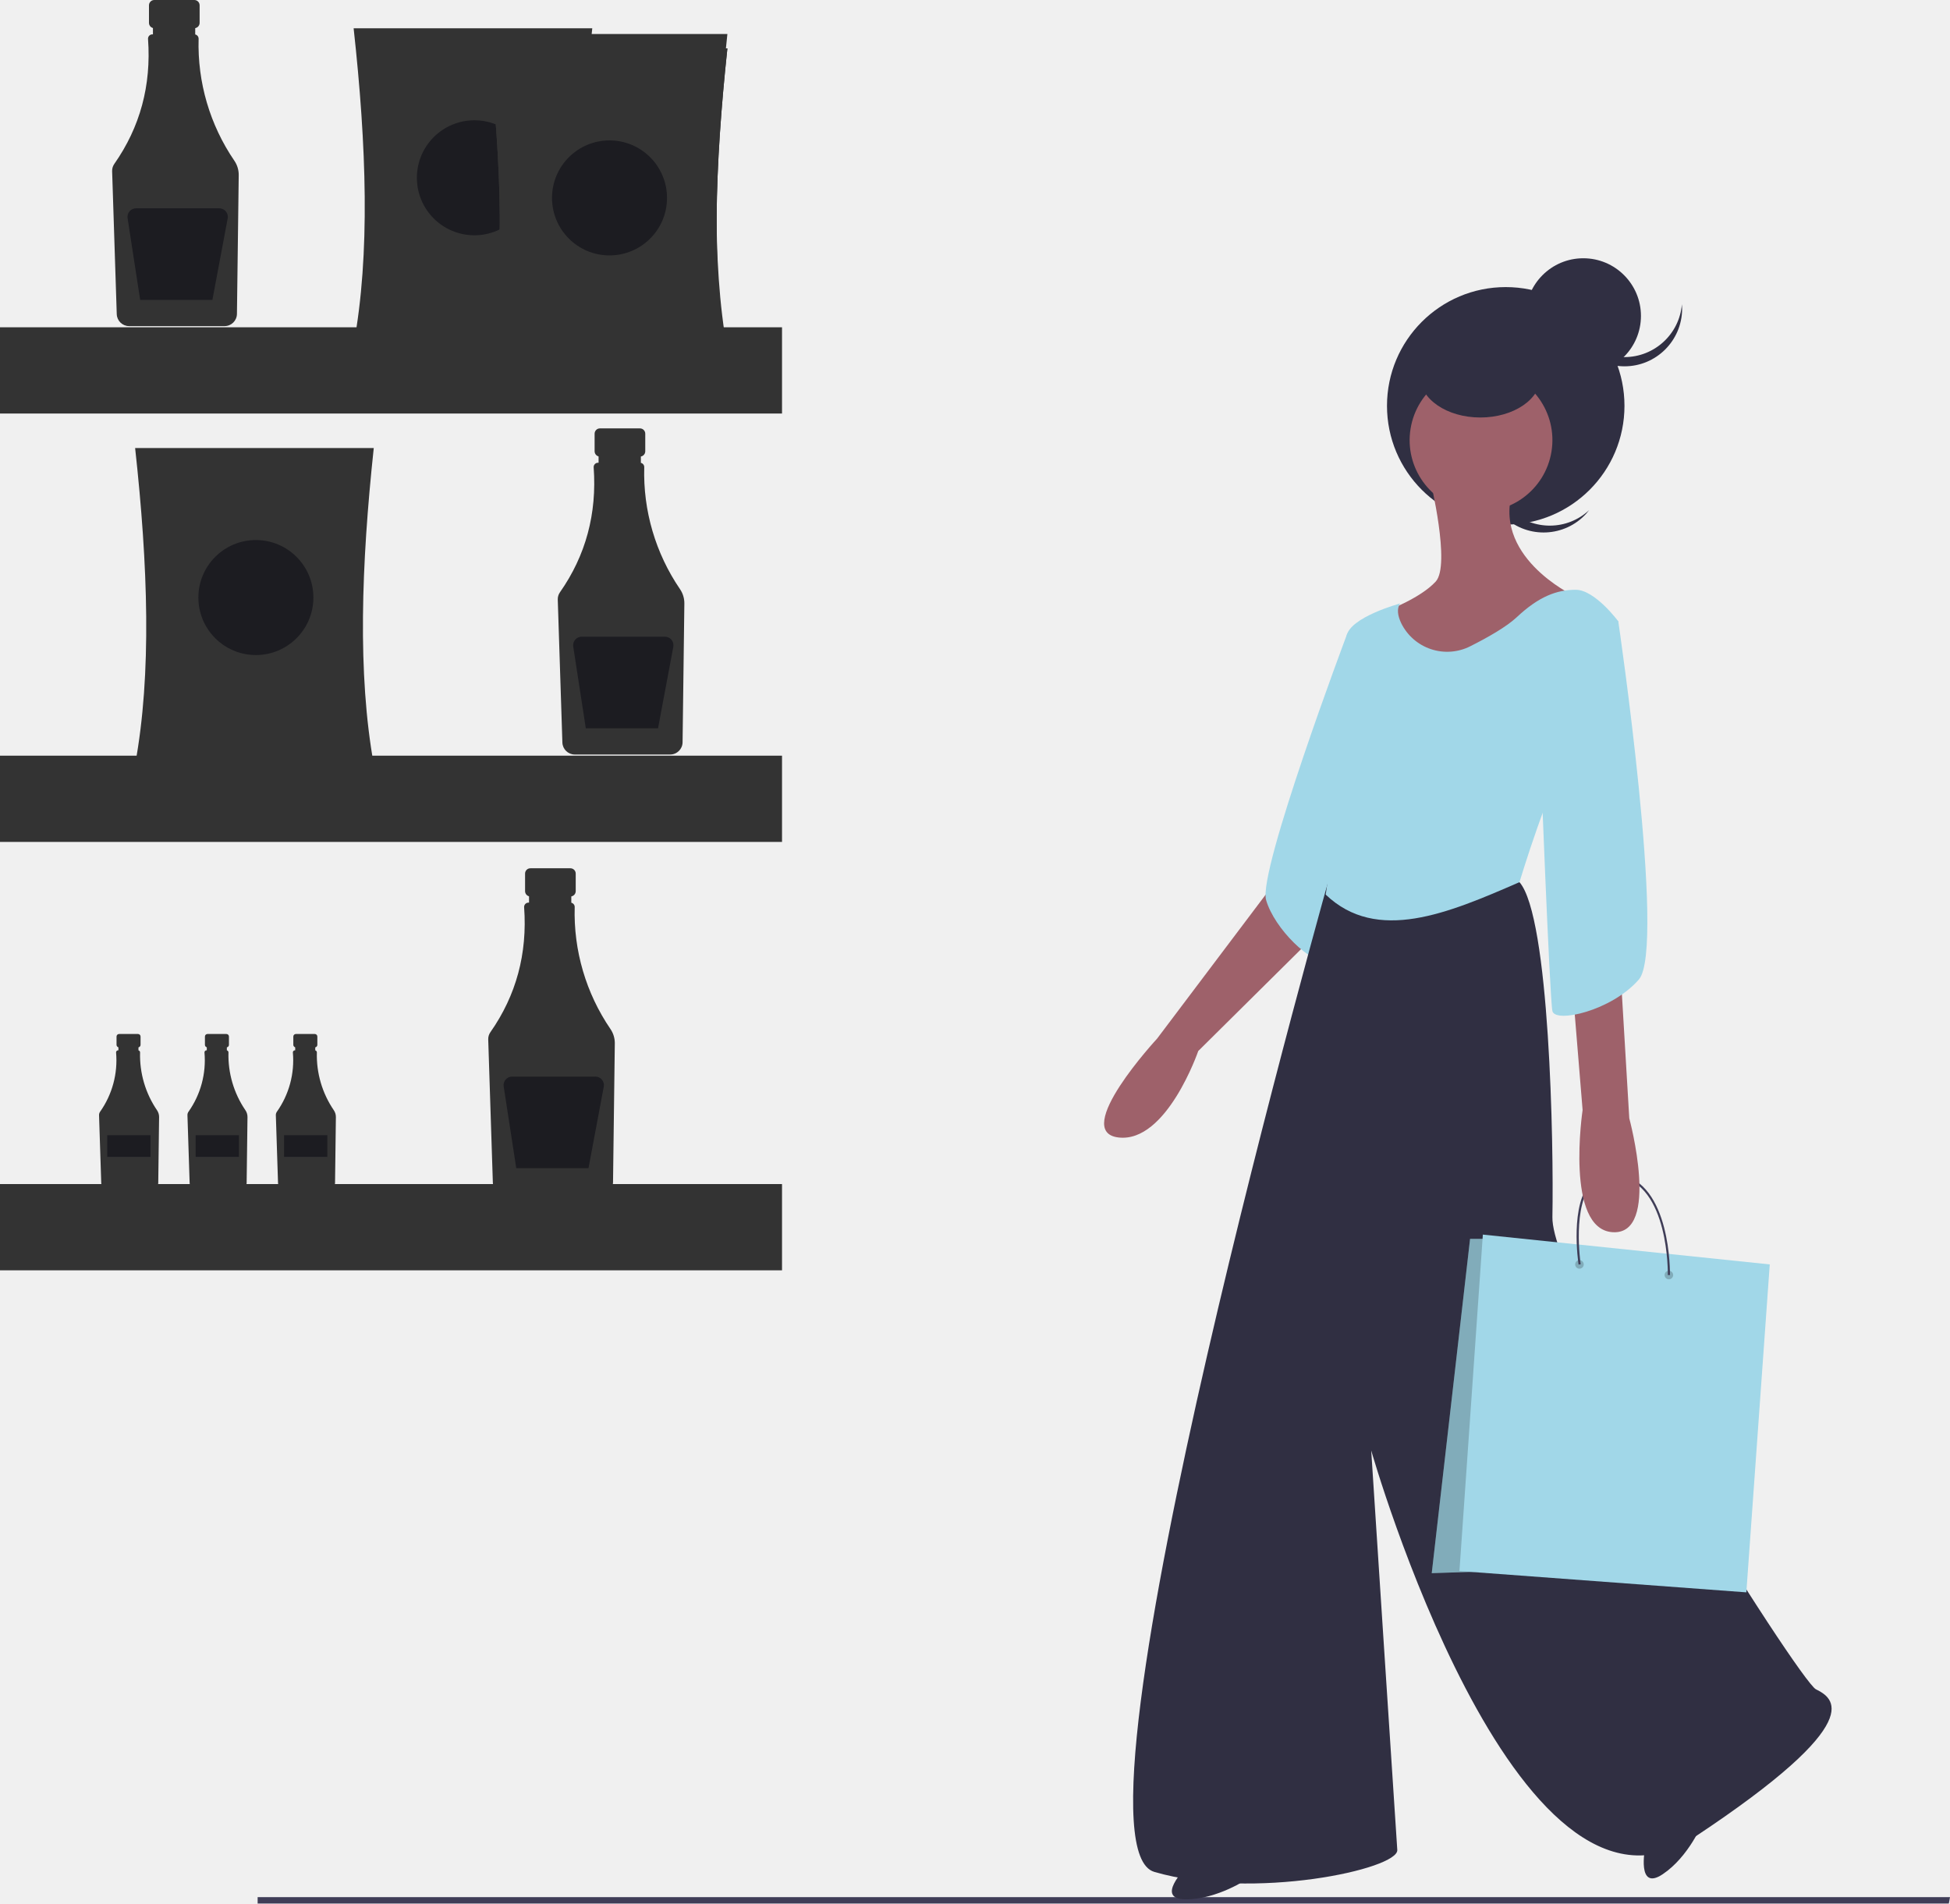
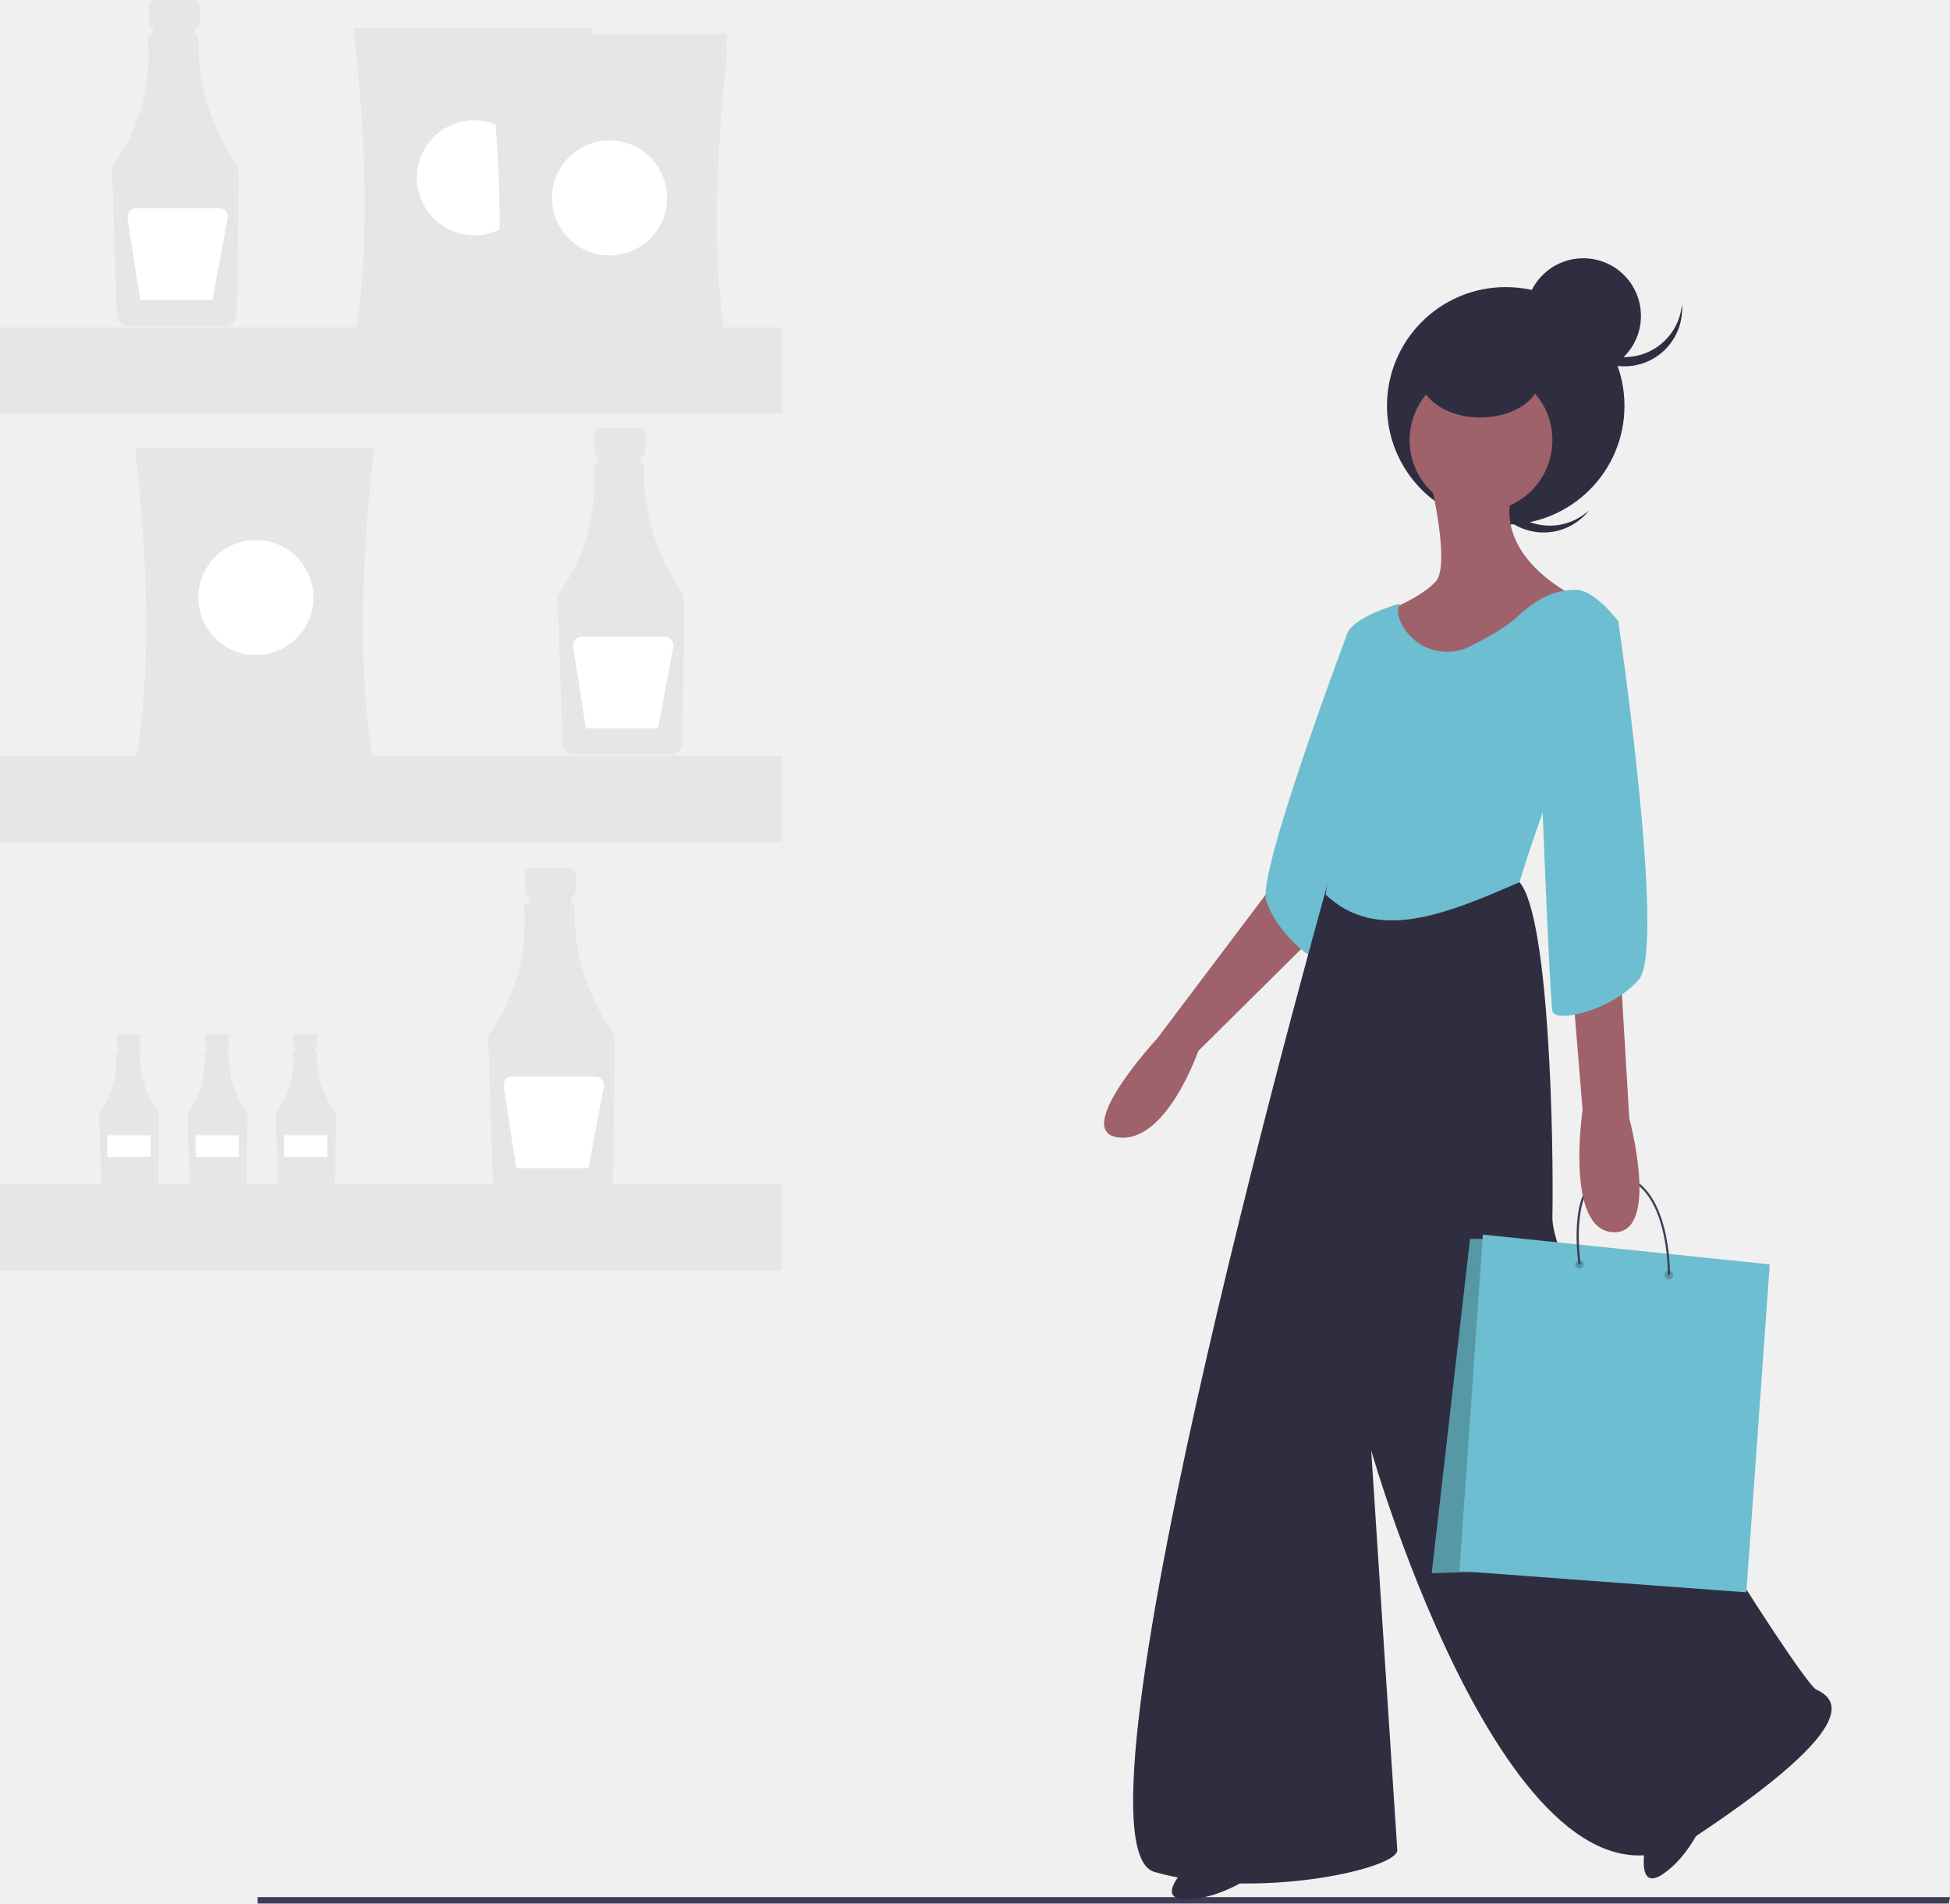
<svg xmlns="http://www.w3.org/2000/svg" width="661.93" height="646.154" viewBox="0 0 661.93 646.154" role="img" artist="Katerina Limpitsouni" source="https://undraw.co/">
-   <path d="M711.661,406.335l-6.989,16.309-42.869,56.848s-29.356,31.686-13.047,33.55,27.026-29.356,27.026-29.356l50.324-49.858,5.592-22.832Z" transform="translate(-269.0348 -126.9231)" fill="hsla(351,24%,50%,1)" />
-   <path d="M733.095,340.168l-6.754,1.891s-30.329,80.57-27.533,90.355,15.377,21.9,20.969,20.969S733.095,340.168,733.095,340.168Z" transform="translate(-269.0348 -126.9231)" fill="#a1d7e8" />
-   <path d="M827.473,754.22s-2.966,14.863,5.949,8.915,13.563-17.452,13.563-17.452Z" transform="translate(-269.0348 -126.9231)" fill="hsla(243,17%,22%,1)" />
-   <path d="M721.912,418.916S627.321,752.549,660.87,762.334s82.942-.932,82.476-7.455-8.853-135.596-8.853-135.596S783.42,790.758,843.995,750.685s47.063-47.529,41.471-50.324-89.932-135.596-89.466-160.293-.932-102.047-11.183-113.696Z" transform="translate(-269.0348 -126.9231)" fill="hsla(243,17%,22%,1)" />
-   <polygon points="661.535 646.154 87.455 646.154 87.455 643.972 661.93 643.972 661.535 646.154" fill="hsla(245,17%,29%,1)" />
-   <path d="M781.993,300.296a19.568,19.568,0,0,1-2.431-26.383c-.394.369-.779.753-1.148,1.161a19.571,19.571,0,0,0,29.033,26.251c.369-.408.712-.83,1.04-1.259A19.568,19.568,0,0,1,781.993,300.296Z" transform="translate(-269.0348 -126.9231)" fill="hsla(243,17%,22%,1)" />
-   <circle cx="511.123" cy="137.758" r="40.306" fill="hsla(243,17%,22%,1)" />
-   <path d="M671.588,760.936s-10.717,10.717,0,10.717,20.969-6.989,20.969-6.989Z" transform="translate(-269.0348 -126.9231)" fill="hsla(243,17%,22%,1)" />
-   <path d="M754.53,289.844s6.989,28.89,1.864,34.482-16.309,9.785-16.309,9.785l1.864,52.188s21.434-7.455,22.366-8.387,20.037-31.22,20.037-31.22l18.639-17.707s-28.424-13.513-20.037-36.811S754.53,289.844,754.53,289.844Z" transform="translate(-269.0348 -126.9231)" fill="hsla(351,24%,50%,1)" />
-   <circle cx="771.771" cy="276.33" r="24.23" transform="translate(106.3496 866.9493) rotate(-80.78253)" fill="hsla(351,24%,50%,1)" />
-   <path d="M784.818,426.372s10.717-35.414,15.843-40.073,17.707-48.461,17.707-48.461-7.921-10.717-14.445-10.717-12.581,2.33-20.037,9.319c-3.511,3.292-9.915,6.913-15.708,9.824a17.378,17.378,0,0,1-23.524-7.852c-1.158-2.461-1.54-4.82-.375-6.632,0,0-17.241,4.66-18.173,11.183s0,20.037-1.398,22.832-5.592,6.989-3.728,24.696-1.945,40.097-1.945,40.097C736.441,447.199,760.555,436.946,784.818,426.372Z" transform="translate(-269.0348 -126.9231)" fill="#a1d7e8" />
-   <ellipse cx="502.503" cy="127.74" rx="20.503" ry="13.979" fill="hsla(243,17%,22%,1)" />
-   <circle cx="537.45" cy="107.237" r="19.571" fill="hsla(243,17%,22%,1)" />
-   <path d="M820.464,248.139a19.568,19.568,0,0,1-19.498-17.94c-.044.538-.073,1.081-.073,1.631a19.571,19.571,0,0,0,39.141.017v-.017c0-.55-.028-1.093-.073-1.631A19.568,19.568,0,0,1,820.464,248.139Z" transform="translate(-269.0348 -126.9231)" fill="hsla(243,17%,22%,1)" />
-   <polygon points="505.528 420.53 499.018 420.53 486.008 534.01 528.918 532.57 505.528 420.53" fill="#a1d7e8" />
+   <path d="M711.661,406.335l-6.989,16.309-42.869,56.848s-29.356,31.686-13.047,33.55,27.026-29.356,27.026-29.356l50.324-49.858,5.592-22.832Z" transform="translate(-269.0348 -126.9231)" fill="#9f616a" />
+   <path d="M733.095,340.168l-6.754,1.891s-30.329,80.57-27.533,90.355,15.377,21.9,20.969,20.969S733.095,340.168,733.095,340.168Z" transform="translate(-269.0348 -126.9231)" fill="#6cbed0" />
+   <path d="M827.473,754.22s-2.966,14.863,5.949,8.915,13.563-17.452,13.563-17.452Z" transform="translate(-269.0348 -126.9231)" fill="#2f2e41" />
+   <path d="M721.912,418.916S627.321,752.549,660.87,762.334s82.942-.932,82.476-7.455-8.853-135.596-8.853-135.596S783.42,790.758,843.995,750.685s47.063-47.529,41.471-50.324-89.932-135.596-89.466-160.293-.932-102.047-11.183-113.696Z" transform="translate(-269.0348 -126.9231)" fill="#2f2e41" />
+   <polygon points="661.535 646.154 87.455 646.154 87.455 643.972 661.93 643.972 661.535 646.154" fill="#3f3d56" />
+   <path d="M781.993,300.296a19.568,19.568,0,0,1-2.431-26.383c-.394.369-.779.753-1.148,1.161a19.571,19.571,0,0,0,29.033,26.251c.369-.408.712-.83,1.04-1.259A19.568,19.568,0,0,1,781.993,300.296Z" transform="translate(-269.0348 -126.9231)" fill="#2f2e41" />
+   <circle cx="511.123" cy="137.758" r="40.306" fill="#2f2e41" />
+   <path d="M671.588,760.936s-10.717,10.717,0,10.717,20.969-6.989,20.969-6.989Z" transform="translate(-269.0348 -126.9231)" fill="#2f2e41" />
+   <path d="M754.53,289.844s6.989,28.89,1.864,34.482-16.309,9.785-16.309,9.785l1.864,52.188s21.434-7.455,22.366-8.387,20.037-31.22,20.037-31.22l18.639-17.707s-28.424-13.513-20.037-36.811S754.53,289.844,754.53,289.844Z" transform="translate(-269.0348 -126.9231)" fill="#9f616a" />
+   <circle cx="771.771" cy="276.33" r="24.23" transform="translate(106.3496 866.9493) rotate(-80.78253)" fill="#9f616a" />
+   <path d="M784.818,426.372s10.717-35.414,15.843-40.073,17.707-48.461,17.707-48.461-7.921-10.717-14.445-10.717-12.581,2.33-20.037,9.319c-3.511,3.292-9.915,6.913-15.708,9.824a17.378,17.378,0,0,1-23.524-7.852c-1.158-2.461-1.54-4.82-.375-6.632,0,0-17.241,4.66-18.173,11.183s0,20.037-1.398,22.832-5.592,6.989-3.728,24.696-1.945,40.097-1.945,40.097C736.441,447.199,760.555,436.946,784.818,426.372Z" transform="translate(-269.0348 -126.9231)" fill="#6cbed0" />
+   <ellipse cx="502.503" cy="127.74" rx="20.503" ry="13.979" fill="#2f2e41" />
+   <circle cx="537.45" cy="107.237" r="19.571" fill="#2f2e41" />
+   <path d="M820.464,248.139a19.568,19.568,0,0,1-19.498-17.94c-.044.538-.073,1.081-.073,1.631a19.571,19.571,0,0,0,39.141.017v-.017c0-.55-.028-1.093-.073-1.631A19.568,19.568,0,0,1,820.464,248.139Z" transform="translate(-269.0348 -126.9231)" fill="#2f2e41" />
+   <polygon points="505.528 420.53 499.018 420.53 486.008 534.01 528.918 532.57 505.528 420.53" fill="#6cbed0" />
  <polygon points="505.528 420.53 499.018 420.53 486.008 534.01 528.918 532.57 505.528 420.53" opacity="0.2" style="isolation:isolate" />
-   <polygon points="503.358 419.08 495.408 533.29 592.798 540.52 600.748 429.2 503.358 419.08" fill="#a1d7e8" />
+   <polygon points="503.358 419.08 495.408 533.29 592.798 540.52 600.748 429.2 503.358 419.08" fill="#6cbed0" />
  <circle cx="536.148" cy="429.2" r="1.45" opacity="0.2" style="isolation:isolate" />
  <circle cx="566.508" cy="432.81" r="1.45" opacity="0.2" style="isolation:isolate" />
-   <path d="M835.903,559.743h-.72c0-.31.51-30.8-17-33.61-3.45-.55-6.27.23-8.38,2.32-7.23,7.17-4.24,27.42-4.21,27.62l-.71.11c-.13-.85-3.07-20.82,4.42-28.24,2.28-2.27,5.32-3.12,9-2.53C836.423,528.313,835.913,559.433,835.903,559.743Z" transform="translate(-269.0348 -126.9231)" fill="hsla(245,17%,29%,1)" />
-   <path d="M819.765,402.142l-2.33,26.094,4.66,78.282s10.717,39.607-5.592,38.675-10.251-41.471-10.251-41.471l-7.455-90.864Z" transform="translate(-269.0348 -126.9231)" fill="hsla(351,24%,50%,1)" />
-   <path d="M806.252,331.315l12.115,6.524s16.309,110.848,6.989,121.565-28.424,14.911-29.356,10.717-4.194-89.414-4.194-89.414Z" transform="translate(-269.0348 -126.9231)" fill="#a1d7e8" />
-   <path d="M334.996,126.923h-13.589a1.802,1.802,0,0,0-1.802,1.802v5.965a1.802,1.802,0,0,0,1.802,1.802h2.252v8.937h9.085v-8.937h2.252a1.802,1.802,0,0,0,1.802-1.802v-5.965A1.802,1.802,0,0,0,334.996,126.923Z" transform="translate(-269.0348 -126.9231)" fill="hsla(0,0%,20%,1)" />
-   <path d="M348.607,181.511a69.863,69.863,0,0,1-12.154-41.421,1.473,1.473,0,0,0-1.15-1.47v-2.577H320.951v2.541h-.198a1.473,1.473,0,0,0-1.471,1.475q0.0.054.004.107,1.696,23.641-11.454,42.402a4.058,4.058,0,0,0-.734,2.459l1.569,48.543a4.202,4.202,0,0,0,4.166,4.056H345.296a4.204,4.204,0,0,0,4.169-4.127l.605-47.131A8.506,8.506,0,0,0,348.607,181.511Z" transform="translate(-269.0348 -126.9231)" fill="hsla(0,0%,20%,1)" />
-   <path d="M343.469,197.635H315.213a2.901,2.901,0,0,0-2.867,3.342l4.27,27.753h24.518l5.186-27.66a2.901,2.901,0,0,0-2.851-3.436Z" transform="translate(-269.0348 -126.9231)" fill="hsla(240,8%,12%,1)" />
-   <path d="M486.268,272.339H472.679a1.802,1.802,0,0,0-1.802,1.802v5.965a1.802,1.802,0,0,0,1.802,1.802h2.252v8.937h9.085v-8.937h2.252a1.802,1.802,0,0,0,1.802-1.802v-5.965A1.802,1.802,0,0,0,486.268,272.339Z" transform="translate(-269.0348 -126.9231)" fill="hsla(0,0%,20%,1)" />
-   <path d="M499.879,326.927a69.863,69.863,0,0,1-12.154-41.421,1.473,1.473,0,0,0-1.15-1.47v-2.577H472.223v2.541h-.198a1.473,1.473,0,0,0-1.471,1.475q0.0.054.004.107,1.696,23.641-11.454,42.402a4.058,4.058,0,0,0-.735,2.459l1.569,48.543a4.202,4.202,0,0,0,4.166,4.056H496.567a4.204,4.204,0,0,0,4.169-4.127l.605-47.131A8.506,8.506,0,0,0,499.879,326.927Z" transform="translate(-269.0348 -126.9231)" fill="hsla(0,0%,20%,1)" />
-   <path d="M494.74,343.051H466.485a2.901,2.901,0,0,0-2.867,3.342l4.27,27.753H492.405l5.186-27.66a2.901,2.901,0,0,0-2.851-3.436Z" transform="translate(-269.0348 -126.9231)" fill="hsla(240,8%,12%,1)" />
-   <path d="M315.892,477.914h-6.446a.855.855,0,0,0-.855.855v2.829a.855.855,0,0,0,.855.855h1.068v4.239H314.824v-4.239h1.068a.855.855,0,0,0,.855-.855v-2.829A.855.855,0,0,0,315.892,477.914Z" transform="translate(-269.0348 -126.9231)" fill="hsla(0,0%,20%,1)" />
-   <path d="M322.348,503.807a33.139,33.139,0,0,1-5.765-19.648.699.699,0,0,0-.546-.697v-1.223h-6.808v1.206h-.094a.699.699,0,0,0-.698.699q0,.025.002.051a30.243,30.243,0,0,1-5.433,20.113,1.925,1.925,0,0,0-.348,1.167l.744,23.026a1.993,1.993,0,0,0,1.976,1.924h15.398a1.994,1.994,0,0,0,1.977-1.958l.287-22.356A4.035,4.035,0,0,0,322.348,503.807Z" transform="translate(-269.0348 -126.9231)" fill="hsla(0,0%,20%,1)" />
-   <rect x="36.405" y="385.348" width="14.692" height="7.346" fill="hsla(240,8%,12%,1)" />
-   <path d="M345.898,477.914H339.452a.855.855,0,0,0-.855.855v2.829a.855.855,0,0,0,.855.855h1.068v4.239h4.31v-4.239h1.068a.855.855,0,0,0,.855-.855v-2.829A.855.855,0,0,0,345.898,477.914Z" transform="translate(-269.0348 -126.9231)" fill="hsla(0,0%,20%,1)" />
-   <path d="M352.354,503.807a33.139,33.139,0,0,1-5.765-19.648.699.699,0,0,0-.546-.697v-1.223h-6.808v1.206h-.094a.699.699,0,0,0-.698.699q0,.025.002.051a30.243,30.243,0,0,1-5.433,20.113,1.925,1.925,0,0,0-.348,1.167l.744,23.026a1.993,1.993,0,0,0,1.976,1.924h15.398a1.994,1.994,0,0,0,1.977-1.958l.287-22.356A4.035,4.035,0,0,0,352.354,503.807Z" transform="translate(-269.0348 -126.9231)" fill="hsla(0,0%,20%,1)" />
-   <rect x="66.411" y="385.348" width="14.692" height="7.346" fill="hsla(240,8%,12%,1)" />
-   <path d="M375.903,477.914H369.458a.855.855,0,0,0-.855.855v2.829a.855.855,0,0,0,.855.855h1.068v4.239h4.31v-4.239h1.068a.855.855,0,0,0,.855-.855v-2.829A.855.855,0,0,0,375.903,477.914Z" transform="translate(-269.0348 -126.9231)" fill="hsla(0,0%,20%,1)" />
-   <path d="M382.36,503.807a33.139,33.139,0,0,1-5.765-19.648.699.699,0,0,0-.546-.697v-1.223h-6.808v1.206h-.094a.699.699,0,0,0-.698.699q0,.025.002.051a30.243,30.243,0,0,1-5.433,20.113,1.925,1.925,0,0,0-.348,1.167l.744,23.026a1.993,1.993,0,0,0,1.976,1.924h15.398a1.994,1.994,0,0,0,1.977-1.958l.287-22.356A4.035,4.035,0,0,0,382.36,503.807Z" transform="translate(-269.0348 -126.9231)" fill="hsla(0,0%,20%,1)" />
-   <rect x="96.417" y="385.348" width="14.692" height="7.346" fill="hsla(240,8%,12%,1)" />
-   <path d="M462.661,421.658H449.072a1.802,1.802,0,0,0-1.802,1.802v5.965a1.802,1.802,0,0,0,1.802,1.802h2.252v8.937h9.085v-8.937h2.252a1.802,1.802,0,0,0,1.802-1.802v-5.965A1.802,1.802,0,0,0,462.661,421.658Z" transform="translate(-269.0348 -126.9231)" fill="hsla(0,0%,20%,1)" />
-   <path d="M476.271,476.246a69.863,69.863,0,0,1-12.154-41.421,1.473,1.473,0,0,0-1.15-1.47v-2.577H448.616v2.541h-.198a1.473,1.473,0,0,0-1.471,1.475q0.0.054.004.107,1.696,23.641-11.454,42.402a4.058,4.058,0,0,0-.734,2.459l1.569,48.543a4.202,4.202,0,0,0,4.166,4.056h32.461a4.204,4.204,0,0,0,4.169-4.127l.605-47.131A8.506,8.506,0,0,0,476.271,476.246Z" transform="translate(-269.0348 -126.9231)" fill="hsla(0,0%,20%,1)" />
-   <path d="M471.133,492.37H442.878a2.901,2.901,0,0,0-2.867,3.342l4.27,27.753H468.798l5.186-27.66a2.901,2.901,0,0,0-2.851-3.436Z" transform="translate(-269.0348 -126.9231)" fill="hsla(240,8%,12%,1)" />
-   <path d="M470.079,243.875H389.076c5.663-30.619,4.36-67.592,0-107.354h81.003C465.835,176.283,464.567,213.256,470.079,243.875Z" transform="translate(-269.0348 -126.9231)" fill="hsla(0,0%,20%,1)" />
-   <circle cx="161.031" cy="60.347" r="19.519" fill="hsla(240,8%,12%,1)" />
-   <path d="M395.908,386.363H314.904c5.663-30.619,4.36-67.592,0-107.354h81.003C391.663,318.771,390.395,355.744,395.908,386.363Z" transform="translate(-269.0348 -126.9231)" fill="hsla(0,0%,20%,1)" />
-   <circle cx="86.859" cy="202.835" r="19.519" fill="hsla(240,8%,12%,1)" />
-   <path d="M515.949,250.707H434.945c5.663-30.619,4.36-67.592,0-107.354H515.949C511.704,183.115,510.436,220.088,515.949,250.707Z" transform="translate(-269.0348 -126.9231)" fill="hsla(0,0%,20%,1)" />
-   <circle cx="206.9" cy="67.179" r="19.519" fill="hsla(240,8%,12%,1)" />
-   <path d="M515.949,245.827H434.945c5.663-30.619,4.36-67.592,0-107.354H515.949C511.704,178.235,510.436,215.208,515.949,245.827Z" transform="translate(-269.0348 -126.9231)" fill="hsla(0,0%,20%,1)" />
-   <circle cx="206.9" cy="62.299" r="19.519" fill="hsla(240,8%,12%,1)" />
-   <path d="M515.949,250.707H434.945c5.663-30.619,4.36-67.592,0-107.354H515.949C511.704,183.115,510.436,220.088,515.949,250.707Z" transform="translate(-269.0348 -126.9231)" fill="hsla(0,0%,20%,1)" />
-   <circle cx="206.9" cy="67.179" r="19.519" fill="hsla(240,8%,12%,1)" />
-   <rect y="111.096" width="265.457" height="29.278" fill="hsla(0,0%,20%,1)" />
-   <rect y="256.512" width="265.457" height="29.278" fill="hsla(0,0%,20%,1)" />
-   <rect y="401.928" width="265.457" height="29.278" fill="hsla(0,0%,20%,1)" />
+   <path d="M835.903,559.743h-.72c0-.31.51-30.8-17-33.61-3.45-.55-6.27.23-8.38,2.32-7.23,7.17-4.24,27.42-4.21,27.62l-.71.11c-.13-.85-3.07-20.82,4.42-28.24,2.28-2.27,5.32-3.12,9-2.53C836.423,528.313,835.913,559.433,835.903,559.743Z" transform="translate(-269.0348 -126.9231)" fill="#3f3d56" />
+   <path d="M819.765,402.142l-2.33,26.094,4.66,78.282s10.717,39.607-5.592,38.675-10.251-41.471-10.251-41.471l-7.455-90.864Z" transform="translate(-269.0348 -126.9231)" fill="#9f616a" />
+   <path d="M806.252,331.315l12.115,6.524s16.309,110.848,6.989,121.565-28.424,14.911-29.356,10.717-4.194-89.414-4.194-89.414Z" transform="translate(-269.0348 -126.9231)" fill="#6cbed0" />
+   <path d="M334.996,126.923h-13.589a1.802,1.802,0,0,0-1.802,1.802v5.965a1.802,1.802,0,0,0,1.802,1.802h2.252v8.937h9.085v-8.937h2.252a1.802,1.802,0,0,0,1.802-1.802v-5.965A1.802,1.802,0,0,0,334.996,126.923Z" transform="translate(-269.0348 -126.9231)" fill="#e6e6e6" />
+   <path d="M348.607,181.511a69.863,69.863,0,0,1-12.154-41.421,1.473,1.473,0,0,0-1.15-1.47v-2.577H320.951v2.541h-.198a1.473,1.473,0,0,0-1.471,1.475q0.0.054.004.107,1.696,23.641-11.454,42.402a4.058,4.058,0,0,0-.734,2.459l1.569,48.543a4.202,4.202,0,0,0,4.166,4.056H345.296a4.204,4.204,0,0,0,4.169-4.127l.605-47.131A8.506,8.506,0,0,0,348.607,181.511Z" transform="translate(-269.0348 -126.9231)" fill="#e6e6e6" />
+   <path d="M343.469,197.635H315.213a2.901,2.901,0,0,0-2.867,3.342l4.27,27.753h24.518l5.186-27.66a2.901,2.901,0,0,0-2.851-3.436Z" transform="translate(-269.0348 -126.9231)" fill="#fff" />
+   <path d="M486.268,272.339H472.679a1.802,1.802,0,0,0-1.802,1.802v5.965a1.802,1.802,0,0,0,1.802,1.802h2.252v8.937h9.085v-8.937h2.252a1.802,1.802,0,0,0,1.802-1.802v-5.965A1.802,1.802,0,0,0,486.268,272.339Z" transform="translate(-269.0348 -126.9231)" fill="#e6e6e6" />
+   <path d="M499.879,326.927a69.863,69.863,0,0,1-12.154-41.421,1.473,1.473,0,0,0-1.15-1.47v-2.577H472.223v2.541h-.198a1.473,1.473,0,0,0-1.471,1.475q0.0.054.004.107,1.696,23.641-11.454,42.402a4.058,4.058,0,0,0-.735,2.459l1.569,48.543a4.202,4.202,0,0,0,4.166,4.056H496.567a4.204,4.204,0,0,0,4.169-4.127l.605-47.131A8.506,8.506,0,0,0,499.879,326.927Z" transform="translate(-269.0348 -126.9231)" fill="#e6e6e6" />
+   <path d="M494.74,343.051H466.485a2.901,2.901,0,0,0-2.867,3.342l4.27,27.753H492.405l5.186-27.66a2.901,2.901,0,0,0-2.851-3.436Z" transform="translate(-269.0348 -126.9231)" fill="#fff" />
+   <path d="M315.892,477.914h-6.446a.855.855,0,0,0-.855.855v2.829a.855.855,0,0,0,.855.855h1.068v4.239H314.824v-4.239h1.068a.855.855,0,0,0,.855-.855v-2.829A.855.855,0,0,0,315.892,477.914Z" transform="translate(-269.0348 -126.9231)" fill="#e6e6e6" />
+   <path d="M322.348,503.807a33.139,33.139,0,0,1-5.765-19.648.699.699,0,0,0-.546-.697v-1.223h-6.808v1.206h-.094a.699.699,0,0,0-.698.699q0,.025.002.051a30.243,30.243,0,0,1-5.433,20.113,1.925,1.925,0,0,0-.348,1.167l.744,23.026a1.993,1.993,0,0,0,1.976,1.924h15.398a1.994,1.994,0,0,0,1.977-1.958l.287-22.356A4.035,4.035,0,0,0,322.348,503.807Z" transform="translate(-269.0348 -126.9231)" fill="#e6e6e6" />
+   <rect x="36.405" y="385.348" width="14.692" height="7.346" fill="#fff" />
+   <path d="M345.898,477.914H339.452a.855.855,0,0,0-.855.855v2.829a.855.855,0,0,0,.855.855h1.068v4.239h4.31v-4.239h1.068a.855.855,0,0,0,.855-.855v-2.829A.855.855,0,0,0,345.898,477.914Z" transform="translate(-269.0348 -126.9231)" fill="#e6e6e6" />
+   <path d="M352.354,503.807a33.139,33.139,0,0,1-5.765-19.648.699.699,0,0,0-.546-.697v-1.223h-6.808v1.206h-.094a.699.699,0,0,0-.698.699q0,.025.002.051a30.243,30.243,0,0,1-5.433,20.113,1.925,1.925,0,0,0-.348,1.167l.744,23.026a1.993,1.993,0,0,0,1.976,1.924h15.398a1.994,1.994,0,0,0,1.977-1.958l.287-22.356A4.035,4.035,0,0,0,352.354,503.807Z" transform="translate(-269.0348 -126.9231)" fill="#e6e6e6" />
+   <rect x="66.411" y="385.348" width="14.692" height="7.346" fill="#fff" />
+   <path d="M375.903,477.914H369.458a.855.855,0,0,0-.855.855v2.829a.855.855,0,0,0,.855.855h1.068v4.239h4.31v-4.239h1.068a.855.855,0,0,0,.855-.855v-2.829A.855.855,0,0,0,375.903,477.914Z" transform="translate(-269.0348 -126.9231)" fill="#e6e6e6" />
+   <path d="M382.36,503.807a33.139,33.139,0,0,1-5.765-19.648.699.699,0,0,0-.546-.697v-1.223h-6.808v1.206h-.094a.699.699,0,0,0-.698.699q0,.025.002.051a30.243,30.243,0,0,1-5.433,20.113,1.925,1.925,0,0,0-.348,1.167l.744,23.026a1.993,1.993,0,0,0,1.976,1.924h15.398a1.994,1.994,0,0,0,1.977-1.958l.287-22.356A4.035,4.035,0,0,0,382.36,503.807Z" transform="translate(-269.0348 -126.9231)" fill="#e6e6e6" />
+   <rect x="96.417" y="385.348" width="14.692" height="7.346" fill="#fff" />
+   <path d="M462.661,421.658H449.072a1.802,1.802,0,0,0-1.802,1.802v5.965a1.802,1.802,0,0,0,1.802,1.802h2.252v8.937h9.085v-8.937h2.252a1.802,1.802,0,0,0,1.802-1.802v-5.965A1.802,1.802,0,0,0,462.661,421.658Z" transform="translate(-269.0348 -126.9231)" fill="#e6e6e6" />
+   <path d="M476.271,476.246a69.863,69.863,0,0,1-12.154-41.421,1.473,1.473,0,0,0-1.15-1.47v-2.577H448.616v2.541h-.198a1.473,1.473,0,0,0-1.471,1.475q0.0.054.004.107,1.696,23.641-11.454,42.402a4.058,4.058,0,0,0-.734,2.459l1.569,48.543a4.202,4.202,0,0,0,4.166,4.056h32.461a4.204,4.204,0,0,0,4.169-4.127l.605-47.131A8.506,8.506,0,0,0,476.271,476.246Z" transform="translate(-269.0348 -126.9231)" fill="#e6e6e6" />
+   <path d="M471.133,492.37H442.878a2.901,2.901,0,0,0-2.867,3.342l4.27,27.753H468.798l5.186-27.66a2.901,2.901,0,0,0-2.851-3.436Z" transform="translate(-269.0348 -126.9231)" fill="#fff" />
+   <path d="M470.079,243.875H389.076c5.663-30.619,4.36-67.592,0-107.354h81.003C465.835,176.283,464.567,213.256,470.079,243.875Z" transform="translate(-269.0348 -126.9231)" fill="#e6e6e6" />
+   <circle cx="161.031" cy="60.347" r="19.519" fill="#fff" />
+   <path d="M395.908,386.363H314.904c5.663-30.619,4.36-67.592,0-107.354h81.003C391.663,318.771,390.395,355.744,395.908,386.363Z" transform="translate(-269.0348 -126.9231)" fill="#e6e6e6" />
+   <circle cx="86.859" cy="202.835" r="19.519" fill="#fff" />
+   <path d="M515.949,250.707H434.945c5.663-30.619,4.36-67.592,0-107.354H515.949C511.704,183.115,510.436,220.088,515.949,250.707Z" transform="translate(-269.0348 -126.9231)" fill="#e6e6e6" />
+   <circle cx="206.9" cy="67.179" r="19.519" fill="#fff" />
+   <path d="M515.949,245.827H434.945c5.663-30.619,4.36-67.592,0-107.354H515.949C511.704,178.235,510.436,215.208,515.949,245.827Z" transform="translate(-269.0348 -126.9231)" fill="#e6e6e6" />
+   <circle cx="206.9" cy="62.299" r="19.519" fill="#fff" />
+   <path d="M515.949,250.707H434.945c5.663-30.619,4.36-67.592,0-107.354H515.949C511.704,183.115,510.436,220.088,515.949,250.707Z" transform="translate(-269.0348 -126.9231)" fill="#e6e6e6" />
+   <circle cx="206.9" cy="67.179" r="19.519" fill="#fff" />
+   <rect y="111.096" width="265.457" height="29.278" fill="#e6e6e6" />
+   <rect y="256.512" width="265.457" height="29.278" fill="#e6e6e6" />
+   <rect y="401.928" width="265.457" height="29.278" fill="#e6e6e6" />
</svg>
